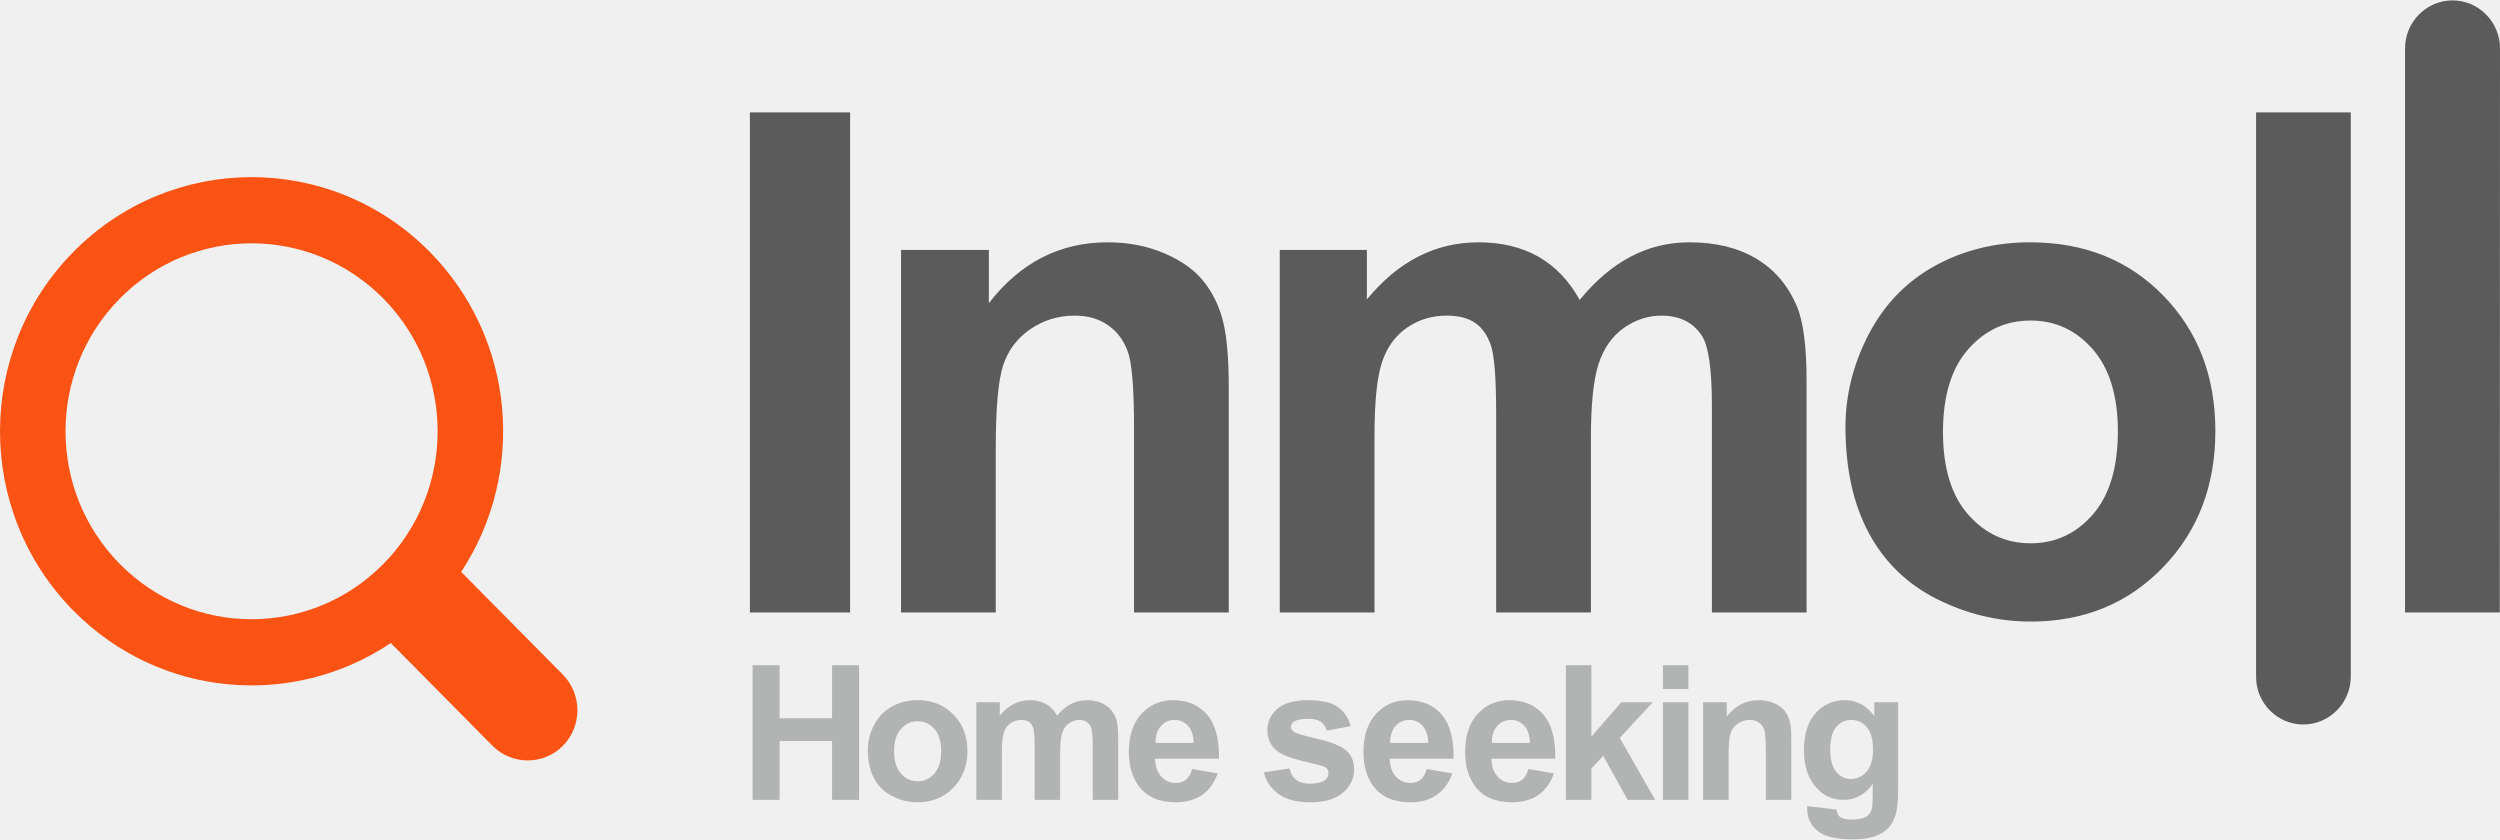
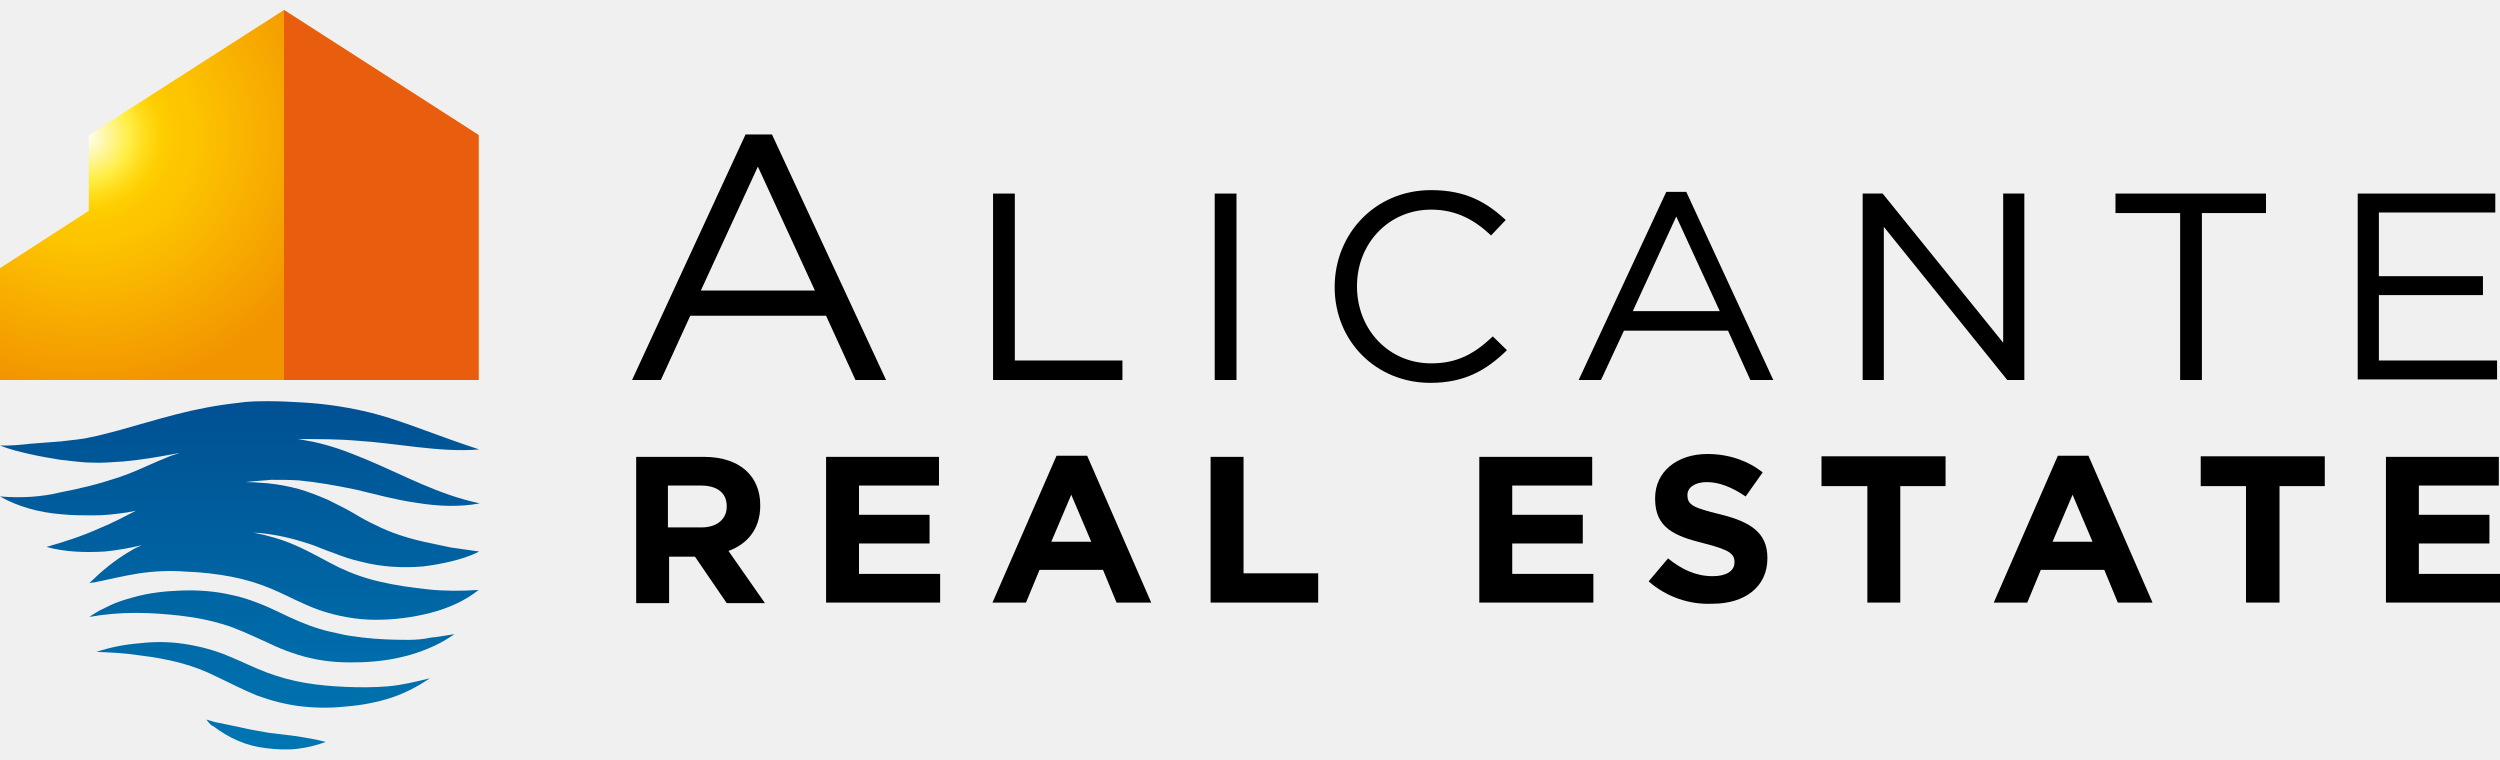
- <svg xmlns="http://www.w3.org/2000/svg" width="131" height="44" viewBox="0 0 131 44" fill="none">
+ <svg xmlns="http://www.w3.org/2000/svg" width="125" height="38" viewBox="0 0 125 38" fill="none">
  <g clip-path="url(#clip0)">
-     <path fill-rule="evenodd" clip-rule="evenodd" d="M3.862 13.182C9.01 7.981 17.357 7.981 22.504 13.182C27.02 17.744 27.575 24.795 24.165 29.967L29.497 35.354C30.51 36.377 30.51 38.053 29.497 39.077V39.079C28.481 40.102 26.823 40.102 25.807 39.079L20.477 33.694C15.357 37.137 8.378 36.579 3.862 32.015C-1.287 26.815 -1.287 18.384 3.862 13.182ZM6.289 15.634C10.096 11.789 16.269 11.789 20.077 15.634C23.884 19.48 23.884 25.717 20.077 29.563C16.269 33.409 10.096 33.409 6.289 29.563C2.482 25.717 2.482 19.48 6.289 15.634Z" fill="#FB5314" />
-     <path d="M96.703 22.365C96.703 20.693 97.109 19.076 97.921 17.515C98.737 15.949 99.892 14.757 101.382 13.935C102.872 13.113 104.533 12.697 106.375 12.697C109.219 12.697 111.547 13.629 113.362 15.495C115.178 17.365 116.085 19.724 116.085 22.577C116.085 25.456 115.168 27.845 113.336 29.733C111.504 31.625 109.196 32.57 106.411 32.57C104.69 32.57 103.046 32.172 101.485 31.385C99.928 30.601 98.737 29.443 97.921 27.922C97.109 26.403 96.703 24.548 96.703 22.365ZM126.025 32.093V2.532C126.025 1.15 127.146 0.02 128.513 0.02C129.881 0.02 131 1.151 131 2.532L130.989 32.093H126.025ZM118.219 5.889H123.181V35.45C123.181 36.831 122.062 37.963 120.693 37.963C119.326 37.963 118.206 36.831 118.219 35.45V5.889ZM39.294 32.093V5.889H44.546V32.093H39.294ZM64.387 32.093H59.423V22.413C59.423 20.363 59.316 19.039 59.104 18.442C58.888 17.838 58.542 17.374 58.06 17.039C57.576 16.704 56.995 16.539 56.319 16.539C55.451 16.539 54.673 16.779 53.984 17.252C53.29 17.73 52.82 18.363 52.565 19.143C52.307 19.931 52.178 21.383 52.178 23.504V32.093H47.215V13.098H51.816V15.885C53.464 13.757 55.534 12.697 58.041 12.697C59.14 12.697 60.15 12.896 61.06 13.294C61.977 13.695 62.666 14.204 63.13 14.819C63.602 15.442 63.926 16.143 64.109 16.929C64.293 17.717 64.387 18.839 64.387 20.303V32.093ZM67.059 13.098H71.624V15.691C73.261 13.697 75.21 12.697 77.475 12.697C78.677 12.697 79.721 12.948 80.604 13.446C81.488 13.948 82.215 14.702 82.776 15.715C83.604 14.702 84.498 13.946 85.451 13.446C86.405 12.946 87.426 12.697 88.512 12.697C89.89 12.697 91.055 12.975 92.014 13.545C92.97 14.109 93.682 14.94 94.152 16.039C94.496 16.843 94.665 18.156 94.665 19.968V32.093H89.703V21.253C89.703 19.369 89.534 18.153 89.19 17.612C88.733 16.898 88.017 16.539 87.063 16.539C86.369 16.539 85.709 16.75 85.094 17.18C84.483 17.609 84.037 18.241 83.767 19.065C83.495 19.892 83.363 21.2 83.363 22.986V32.093H78.399V21.698C78.399 19.858 78.307 18.662 78.133 18.131C77.959 17.596 77.685 17.193 77.311 16.929C76.943 16.669 76.436 16.539 75.803 16.539C75.036 16.539 74.347 16.746 73.738 17.162C73.122 17.581 72.686 18.18 72.422 18.966C72.155 19.753 72.023 21.061 72.023 22.876V32.093H67.059V13.098ZM101.812 22.632C101.812 24.517 102.252 25.964 103.133 26.964C104.02 27.969 105.107 28.469 106.406 28.469C107.698 28.469 108.784 27.967 109.66 26.964C110.534 25.962 110.976 24.506 110.976 22.596C110.976 20.735 110.534 19.303 109.66 18.301C108.784 17.297 107.698 16.796 106.406 16.796C105.107 16.796 104.02 17.296 103.133 18.301C102.252 19.301 101.812 20.748 101.812 22.632Z" fill="#5B5B5B" />
-     <path d="M39.435 41.912V34.857H40.849V37.636H43.6V34.857H45.016V41.912H43.6V38.828H40.849V41.912H39.435ZM45.474 39.293C45.474 38.843 45.583 38.409 45.804 37.987C46.024 37.564 46.334 37.246 46.734 37.024C47.137 36.801 47.584 36.689 48.079 36.689C48.844 36.689 49.472 36.942 49.961 37.443C50.451 37.947 50.694 38.583 50.694 39.35C50.694 40.127 50.447 40.767 49.954 41.277C49.459 41.786 48.839 42.04 48.089 42.04C47.626 42.04 47.184 41.934 46.763 41.722C46.343 41.511 46.024 41.2 45.804 40.789C45.583 40.381 45.474 39.881 45.474 39.293ZM46.85 39.365C46.85 39.872 46.97 40.262 47.207 40.531C47.445 40.802 47.739 40.938 48.089 40.938C48.435 40.938 48.728 40.802 48.964 40.531C49.2 40.262 49.318 39.87 49.318 39.355C49.318 38.854 49.2 38.469 48.964 38.2C48.728 37.929 48.435 37.793 48.089 37.793C47.739 37.793 47.445 37.929 47.207 38.2C46.97 38.469 46.85 38.857 46.85 39.365ZM51.16 36.799H52.389V37.496C52.829 36.96 53.355 36.689 53.964 36.689C54.289 36.689 54.57 36.757 54.807 36.892C55.047 37.026 55.241 37.229 55.393 37.502C55.616 37.229 55.855 37.026 56.113 36.892C56.37 36.757 56.644 36.689 56.938 36.689C57.307 36.689 57.621 36.766 57.88 36.918C58.138 37.072 58.33 37.293 58.455 37.59C58.549 37.806 58.594 38.16 58.594 38.647V41.912H57.257V38.995C57.257 38.487 57.211 38.16 57.119 38.013C56.995 37.821 56.803 37.724 56.548 37.724C56.359 37.724 56.183 37.782 56.017 37.898C55.853 38.013 55.732 38.183 55.659 38.405C55.587 38.628 55.551 38.98 55.551 39.46V41.912H54.215V39.114C54.215 38.617 54.189 38.297 54.142 38.154C54.095 38.009 54.022 37.899 53.921 37.83C53.823 37.758 53.685 37.724 53.515 37.724C53.308 37.724 53.123 37.78 52.958 37.892C52.793 38.006 52.675 38.167 52.605 38.377C52.532 38.59 52.498 38.941 52.498 39.431V41.912H51.16V36.799ZM62.469 40.297L63.805 40.524C63.635 41.018 63.363 41.394 62.993 41.654C62.623 41.91 62.159 42.04 61.606 42.04C60.725 42.04 60.074 41.751 59.653 41.169C59.32 40.702 59.151 40.114 59.151 39.403C59.151 38.555 59.37 37.89 59.809 37.41C60.246 36.929 60.801 36.689 61.47 36.689C62.222 36.689 62.815 36.942 63.25 37.443C63.685 37.947 63.892 38.716 63.874 39.755H60.527C60.536 40.156 60.645 40.467 60.85 40.691C61.055 40.914 61.312 41.026 61.618 41.026C61.827 41.026 62.003 40.969 62.144 40.854C62.288 40.738 62.395 40.553 62.469 40.297ZM62.547 38.927C62.536 38.535 62.438 38.235 62.248 38.031C62.057 37.826 61.827 37.724 61.553 37.724C61.261 37.724 61.022 37.834 60.832 38.048C60.641 38.264 60.549 38.557 60.551 38.927H62.547ZM66.223 40.474L67.57 40.267C67.627 40.528 67.743 40.727 67.918 40.861C68.093 40.998 68.337 41.066 68.651 41.066C68.997 41.066 69.258 41.002 69.434 40.874C69.55 40.782 69.608 40.661 69.608 40.509C69.608 40.408 69.577 40.322 69.514 40.255C69.447 40.191 69.296 40.13 69.066 40.077C67.986 39.835 67.3 39.615 67.01 39.416C66.61 39.139 66.41 38.755 66.41 38.264C66.41 37.819 66.584 37.445 66.93 37.143C67.277 36.841 67.813 36.689 68.539 36.689C69.231 36.689 69.748 36.804 70.083 37.033C70.42 37.262 70.653 37.601 70.779 38.05L69.521 38.286C69.467 38.086 69.364 37.931 69.213 37.824C69.061 37.718 68.845 37.665 68.564 37.665C68.209 37.665 67.955 37.715 67.801 37.815C67.699 37.885 67.648 37.978 67.648 38.09C67.648 38.185 67.692 38.268 67.781 38.335C67.904 38.425 68.321 38.551 69.037 38.716C69.751 38.881 70.252 39.081 70.535 39.319C70.816 39.559 70.955 39.896 70.955 40.326C70.955 40.795 70.761 41.198 70.373 41.535C69.987 41.872 69.412 42.04 68.651 42.04C67.962 42.04 67.416 41.899 67.012 41.619C66.611 41.337 66.349 40.956 66.223 40.474ZM74.762 40.297L76.099 40.524C75.928 41.018 75.656 41.394 75.286 41.654C74.916 41.91 74.452 42.04 73.898 42.04C73.018 42.04 72.366 41.751 71.945 41.169C71.612 40.702 71.445 40.114 71.445 39.403C71.445 38.555 71.664 37.89 72.101 37.41C72.54 36.929 73.093 36.689 73.763 36.689C74.514 36.689 75.109 36.942 75.544 37.443C75.977 37.947 76.186 38.716 76.166 39.755H72.821C72.83 40.156 72.937 40.467 73.144 40.691C73.348 40.914 73.606 41.026 73.91 41.026C74.121 41.026 74.296 40.969 74.438 40.854C74.581 40.738 74.688 40.553 74.762 40.297ZM74.84 38.927C74.829 38.535 74.73 38.235 74.541 38.031C74.351 37.826 74.119 37.724 73.847 37.724C73.555 37.724 73.314 37.834 73.124 38.048C72.935 38.264 72.841 38.557 72.844 38.927H74.84ZM80.089 40.297L81.425 40.524C81.255 41.018 80.984 41.394 80.615 41.654C80.245 41.91 79.781 42.04 79.226 42.04C78.347 42.04 77.694 41.751 77.273 41.169C76.94 40.702 76.773 40.114 76.773 39.403C76.773 38.555 76.992 37.89 77.429 37.41C77.866 36.929 78.421 36.689 79.092 36.689C79.842 36.689 80.435 36.942 80.872 37.443C81.305 37.947 81.514 38.716 81.494 39.755H78.149C78.158 40.156 78.265 40.467 78.472 40.691C78.677 40.914 78.934 41.026 79.239 41.026C79.449 41.026 79.625 40.969 79.766 40.854C79.909 40.738 80.016 40.553 80.089 40.297ZM80.167 38.927C80.158 38.535 80.058 38.235 79.868 38.031C79.677 37.826 79.447 37.724 79.173 37.724C78.883 37.724 78.642 37.834 78.452 38.048C78.261 38.264 78.169 38.557 78.173 38.927H80.167ZM82.052 41.912V34.857H83.388V38.599L84.955 36.799H86.603L84.877 38.667L86.73 41.912H85.287L84.008 39.605L83.388 40.275V41.912H82.052ZM87.136 36.108V34.857H88.472V36.108H87.136ZM87.136 41.912V36.799H88.472V41.912H87.136ZM93.865 41.912H92.529V39.306C92.529 38.755 92.5 38.398 92.442 38.236C92.384 38.073 92.292 37.949 92.161 37.859C92.031 37.769 91.875 37.724 91.694 37.724C91.46 37.724 91.249 37.788 91.064 37.916C90.878 38.044 90.751 38.216 90.682 38.425C90.611 38.638 90.579 39.028 90.579 39.601V41.912H89.241V36.799H90.481V37.548C90.925 36.975 91.481 36.689 92.156 36.689C92.453 36.689 92.723 36.744 92.97 36.85C93.216 36.96 93.401 37.095 93.526 37.262C93.653 37.429 93.742 37.617 93.791 37.83C93.842 38.042 93.865 38.344 93.865 38.738V41.912ZM94.703 42.238L96.235 42.425C96.26 42.608 96.318 42.733 96.409 42.8C96.538 42.897 96.739 42.947 97.011 42.947C97.361 42.947 97.622 42.896 97.798 42.788C97.916 42.718 98.004 42.604 98.064 42.447C98.106 42.335 98.126 42.126 98.126 41.826L98.133 41.079C97.731 41.636 97.223 41.912 96.612 41.912C95.932 41.912 95.392 41.623 94.995 41.042C94.683 40.584 94.527 40.013 94.527 39.332C94.527 38.473 94.732 37.819 95.14 37.368C95.548 36.916 96.057 36.689 96.665 36.689C97.292 36.689 97.809 36.967 98.215 37.522V36.799H99.464V41.385C99.464 41.987 99.415 42.438 99.315 42.736C99.217 43.035 99.079 43.267 98.9 43.438C98.724 43.608 98.487 43.742 98.189 43.837C97.89 43.934 97.515 43.982 97.062 43.982C96.204 43.982 95.595 43.833 95.236 43.535C94.877 43.236 94.698 42.861 94.698 42.403C94.698 42.357 94.699 42.302 94.703 42.238ZM95.903 39.251C95.903 39.793 96.007 40.191 96.213 40.441C96.422 40.692 96.677 40.819 96.982 40.819C97.306 40.819 97.584 40.689 97.809 40.431C98.033 40.174 98.146 39.793 98.146 39.286C98.146 38.758 98.039 38.365 97.823 38.108C97.607 37.852 97.335 37.724 97.005 37.724C96.685 37.724 96.422 37.85 96.213 38.103C96.007 38.354 95.903 38.736 95.903 39.251Z" fill="#B2B3B3" />
+     <path d="M2.322 27.346C3.263 27.605 4.263 27.633 5.233 27.576C5.85 27.519 6.468 27.404 7.085 27.261C6.879 27.346 6.703 27.433 6.526 27.547C5.733 28.006 5.086 28.551 4.468 29.154C4.909 29.096 5.35 28.981 5.762 28.895C6.174 28.809 6.585 28.723 6.967 28.666C7.761 28.551 8.525 28.523 9.29 28.58C10.054 28.608 10.848 28.695 11.583 28.838C12.318 28.981 12.964 29.182 13.641 29.469C14.317 29.756 15.081 30.186 15.963 30.502C16.874 30.817 17.845 30.989 18.785 30.989C19.726 30.989 20.608 30.874 21.519 30.645C22.401 30.416 23.254 30.043 23.93 29.498C23.048 29.555 22.225 29.555 21.402 29.469C20.608 29.383 19.785 29.268 19.05 29.096C18.285 28.924 17.639 28.695 16.963 28.379C16.316 28.064 15.61 27.633 14.758 27.261C14.111 26.974 13.405 26.773 12.671 26.63C12.788 26.63 12.935 26.658 13.053 26.658C13.876 26.744 14.611 26.916 15.405 27.174C15.787 27.289 16.198 27.49 16.639 27.633C17.08 27.805 17.551 27.977 18.08 28.092C19.079 28.35 20.138 28.408 21.137 28.322C21.637 28.264 22.107 28.178 22.578 28.064C23.048 27.949 23.518 27.805 23.959 27.576C23.489 27.519 23.019 27.433 22.548 27.375C22.313 27.318 22.107 27.289 21.872 27.232C21.637 27.174 21.431 27.146 21.196 27.088C20.314 26.888 19.52 26.63 18.785 26.257C18.403 26.084 18.05 25.884 17.668 25.654C17.286 25.425 16.845 25.224 16.404 24.995C15.934 24.794 15.434 24.593 14.934 24.45C14.405 24.306 13.905 24.22 13.376 24.163C12.994 24.134 12.641 24.105 12.288 24.105L12.524 24.077L12.876 24.048C13.111 24.019 13.347 24.019 13.552 23.991C14.023 23.991 14.464 23.991 14.934 24.019C15.845 24.105 16.816 24.277 17.786 24.478C18.756 24.708 19.785 24.995 20.814 25.138C21.872 25.31 22.96 25.367 23.989 25.167C21.931 24.736 20.255 23.79 18.344 22.987C17.845 22.786 17.374 22.585 16.845 22.413C16.316 22.241 15.787 22.098 15.228 22.012C15.111 21.983 15.022 21.983 14.905 21.954C14.934 21.954 14.963 21.954 14.993 21.954C15.963 21.954 16.963 21.954 17.903 22.04C18.873 22.098 19.844 22.241 20.872 22.356C21.901 22.471 22.93 22.557 23.959 22.471C22.989 22.155 22.048 21.811 21.108 21.467C20.167 21.122 19.197 20.778 18.168 20.549C17.139 20.319 16.11 20.176 15.052 20.119C14.523 20.09 14.023 20.061 13.494 20.061C12.935 20.061 12.406 20.061 11.877 20.147C10.818 20.262 9.79 20.463 8.79 20.721C7.79 20.979 6.85 21.266 5.909 21.524C5.439 21.639 4.968 21.782 4.498 21.868C4.263 21.926 4.028 21.954 3.792 21.983C3.557 22.012 3.293 22.04 3.057 22.069C2.558 22.098 2.058 22.155 1.558 22.184C1.029 22.241 0.5 22.299 0 22.27C0.47 22.471 0.97 22.585 1.47 22.7C1.97 22.815 2.469 22.901 2.999 22.987C3.263 23.015 3.498 23.044 3.763 23.073C4.028 23.102 4.292 23.13 4.586 23.13C5.115 23.159 5.644 23.102 6.174 23.073C7.144 22.987 8.084 22.815 8.996 22.643C8.849 22.7 8.702 22.729 8.555 22.786C8.055 22.987 7.585 23.188 7.144 23.388C6.703 23.589 6.262 23.761 5.821 23.905C5.38 24.048 4.909 24.192 4.439 24.306C3.969 24.421 3.469 24.536 2.999 24.622C2.058 24.851 1.058 24.909 0 24.823C0.911 25.339 1.97 25.626 3.057 25.712C3.616 25.769 4.145 25.769 4.674 25.769C5.203 25.769 5.762 25.712 6.321 25.626C6.468 25.597 6.615 25.568 6.791 25.54C6.174 25.855 5.586 26.171 4.939 26.429C4.116 26.802 3.234 27.088 2.322 27.346Z" fill="url(#paint0_linear)" />
+     <path d="M20.402 31.993C19.638 31.993 18.873 31.964 18.139 31.878C17.756 31.821 17.404 31.792 17.051 31.706C16.698 31.62 16.345 31.563 15.992 31.448C15.316 31.247 14.67 30.96 13.964 30.616C13.611 30.444 13.229 30.272 12.847 30.129C12.465 29.985 12.053 29.842 11.612 29.756C10.76 29.555 9.907 29.498 9.084 29.526C8.261 29.555 7.438 29.641 6.644 29.871C6.232 29.985 5.85 30.1 5.497 30.272C5.321 30.358 5.145 30.444 4.968 30.53C4.792 30.645 4.615 30.731 4.469 30.846C6.056 30.559 7.555 30.616 9.055 30.788C9.79 30.874 10.524 31.018 11.171 31.219C11.847 31.419 12.494 31.735 13.2 32.05C13.553 32.222 13.935 32.395 14.317 32.538C14.699 32.681 15.14 32.825 15.552 32.911C16.404 33.112 17.257 33.14 18.08 33.112C18.903 33.083 19.726 32.968 20.52 32.739C21.314 32.509 22.078 32.165 22.725 31.706C22.313 31.764 21.931 31.85 21.549 31.878C21.166 31.964 20.784 31.993 20.402 31.993Z" fill="url(#paint1_linear)" />
+     <path d="M17.315 34.345C16.61 34.316 15.934 34.259 15.258 34.144C14.581 34.029 13.964 33.857 13.347 33.628C12.729 33.398 12.112 33.083 11.406 32.796C10.73 32.509 9.966 32.309 9.202 32.194C8.437 32.079 7.702 32.079 6.967 32.165C6.232 32.222 5.497 32.366 4.821 32.595C5.556 32.624 6.262 32.653 6.967 32.767C7.673 32.853 8.349 32.968 8.996 33.14C9.643 33.312 10.26 33.542 10.877 33.857C11.495 34.144 12.141 34.488 12.847 34.775C13.553 35.033 14.317 35.234 15.081 35.32C15.845 35.406 16.581 35.406 17.345 35.32C18.08 35.263 18.844 35.119 19.55 34.89C20.255 34.66 20.902 34.316 21.49 33.915C20.784 34.087 20.079 34.259 19.403 34.316C18.697 34.374 17.992 34.374 17.315 34.345Z" fill="url(#paint2_linear)" />
+     <path d="M13.435 36.64C12.994 36.553 12.553 36.496 12.082 36.381C11.642 36.295 11.171 36.181 10.701 36.095H10.73C10.583 36.066 10.466 36.008 10.319 35.98C10.407 36.095 10.495 36.209 10.613 36.295H10.642C11.024 36.582 11.436 36.84 11.906 37.041C12.377 37.242 12.847 37.357 13.347 37.414C13.846 37.471 14.346 37.5 14.846 37.443C15.346 37.385 15.816 37.271 16.286 37.099C15.787 36.955 15.316 36.898 14.846 36.812L13.435 36.64Z" fill="url(#paint3_linear)" />
+     <path d="M14.199 0.5L4.439 6.753V10.539L0 13.407V19H4.439H8.908H23.93V6.753L14.199 0.5Z" fill="url(#paint4_radial)" />
+     <path d="M14.199 0.5V19H23.93V6.753L14.199 0.5Z" fill="#E95D0F" />
+     <path d="M37.277 6.724H38.599L44.303 19H42.774L41.304 15.788H34.513L33.043 19H31.603L37.277 6.724ZM40.745 14.526L37.894 8.33L35.042 14.526H40.745Z" fill="black" />
+     <path d="M49.653 9.678H50.741V18.025H56.121V19H49.653V9.678Z" fill="black" />
+     <path d="M60.736 9.678H61.824V19H60.736V9.678Z" fill="black" />
+     <path d="M66.733 14.354C66.733 11.686 68.762 9.506 71.555 9.506C73.289 9.506 74.318 10.108 75.288 10.998L74.553 11.772C73.76 11.026 72.848 10.481 71.555 10.481C69.438 10.481 67.85 12.174 67.85 14.296V14.325C67.85 16.476 69.438 18.168 71.555 18.168C72.878 18.168 73.73 17.681 74.641 16.82L75.347 17.509C74.347 18.484 73.26 19.143 71.525 19.143C68.791 19.143 66.733 17.05 66.733 14.354Z" fill="black" />
+     <path d="M83.314 9.592H84.313L88.664 19H87.517L86.4 16.533H81.197L80.05 19H78.933L83.314 9.592ZM85.989 15.558L83.813 10.826L81.638 15.558H85.989Z" fill="black" />
+     <path d="M93.133 9.678H94.132L100.159 17.136V9.678H101.217V19H100.364L94.191 11.342V19H93.133V9.678Z" fill="black" />
+     <path d="M108.978 10.653H105.774V9.678H113.3V10.653H110.095V19H109.007V10.653H108.978Z" fill="black" />
+     <path d="M117.856 9.678H124.765V10.625H118.944V13.809H124.147V14.755H118.944V18.025H124.853V18.971H117.886V9.678H117.856Z" fill="black" />
+     <path d="M31.779 22.843H35.19C36.13 22.843 36.865 23.102 37.365 23.589C37.776 23.991 38.012 24.564 38.012 25.253V25.281C38.012 26.457 37.365 27.203 36.424 27.547L38.247 30.157H36.336L34.748 27.834H33.455V30.157H31.809V22.843H31.779ZM35.072 26.371C35.866 26.371 36.336 25.941 36.336 25.339V25.31C36.336 24.622 35.836 24.277 35.042 24.277H33.396V26.371H35.072Z" fill="black" />
+     <path d="M41.304 22.843H46.949V24.277H42.95V25.74H46.478V27.174H42.95V28.695H47.007V30.129H41.304V22.843Z" fill="black" />
+     <path d="M52.828 22.786H54.357L57.561 30.129H55.827L55.151 28.494H51.976L51.3 30.129H49.624L52.828 22.786ZM54.563 27.088L53.563 24.736L52.564 27.088H54.563Z" fill="black" />
+     <path d="M60.53 22.843H62.177V28.666H65.91V30.129H60.53V22.843Z" fill="black" />
+     <path d="M73.965 22.843H79.61V24.277H75.612V25.74H79.139V27.174H75.612V28.695H79.668V30.129H73.965V22.843Z" fill="black" />
+     <path d="M82.432 29.067L83.402 27.92C84.078 28.465 84.784 28.809 85.636 28.809C86.312 28.809 86.724 28.551 86.724 28.121V28.092C86.724 27.691 86.459 27.49 85.225 27.174C83.725 26.802 82.755 26.4 82.755 24.937V24.909C82.755 23.589 83.843 22.7 85.372 22.7C86.459 22.7 87.4 23.044 88.135 23.618L87.282 24.823C86.606 24.364 85.96 24.105 85.342 24.105C84.725 24.105 84.372 24.392 84.372 24.736V24.765C84.372 25.253 84.695 25.396 85.989 25.712C87.518 26.084 88.37 26.63 88.37 27.892V27.92C88.37 29.354 87.224 30.186 85.636 30.186C84.46 30.243 83.314 29.842 82.432 29.067Z" fill="black" />
+     <path d="M93.338 24.306H91.075V22.815H97.278V24.306H95.014V30.129H93.368V24.306H93.338Z" fill="black" />
+     <path d="M102.893 22.786H104.422L107.626 30.129H105.891L105.215 28.494H102.04L101.364 30.129H99.689L102.893 22.786ZM104.627 27.088L103.628 24.736L102.628 27.088H104.627Z" fill="black" />
+     <path d="M112.3 24.306H110.036V22.815H116.239V24.306H113.976V30.129H112.3V24.306Z" fill="black" />
+     <path d="M119.297 22.843H124.941V24.277H120.943V25.74H124.471V27.174H120.943V28.695H125V30.129H119.297V22.843Z" fill="black" />
  </g>
  <defs>
+     <linearGradient id="paint0_linear" x1="11.962" y1="37.197" x2="11.962" y2="20.055" gradientUnits="userSpaceOnUse">
+       <stop stop-color="#0075B1" />
+       <stop offset="1" stop-color="#005193" />
+     </linearGradient>
+     <linearGradient id="paint1_linear" x1="13.589" y1="37.197" x2="13.589" y2="20.055" gradientUnits="userSpaceOnUse">
+       <stop stop-color="#0075B1" />
+       <stop offset="1" stop-color="#005193" />
+     </linearGradient>
+     <linearGradient id="paint2_linear" x1="13.147" y1="37.197" x2="13.147" y2="20.055" gradientUnits="userSpaceOnUse">
+       <stop stop-color="#0075B1" />
+       <stop offset="1" stop-color="#005193" />
+     </linearGradient>
+     <linearGradient id="paint3_linear" x1="13.259" y1="37.197" x2="13.259" y2="20.055" gradientUnits="userSpaceOnUse">
+       <stop stop-color="#0075B1" />
+       <stop offset="1" stop-color="#005193" />
+     </linearGradient>
+     <radialGradient id="paint4_radial" cx="0" cy="0" r="1" gradientUnits="userSpaceOnUse" gradientTransform="translate(4.21487 6.78415) scale(19.6463 19.168)">
+       <stop stop-color="white" />
+       <stop offset="0.116" stop-color="#FFEE44" />
+       <stop offset="0.12" stop-color="#FFEC40" />
+       <stop offset="0.158" stop-color="#FFDB19" />
+       <stop offset="0.196" stop-color="#FECE00" />
+       <stop offset="0.236" stop-color="#FDC600" />
+       <stop offset="0.278" stop-color="#FDC400" />
+       <stop offset="0.669" stop-color="#F29400" />
+     </radialGradient>
    <clipPath id="clip0">
-       <rect width="131" height="44" fill="white" />
+       <rect width="125" height="37" fill="white" transform="translate(0 0.5)" />
    </clipPath>
  </defs>
</svg>
